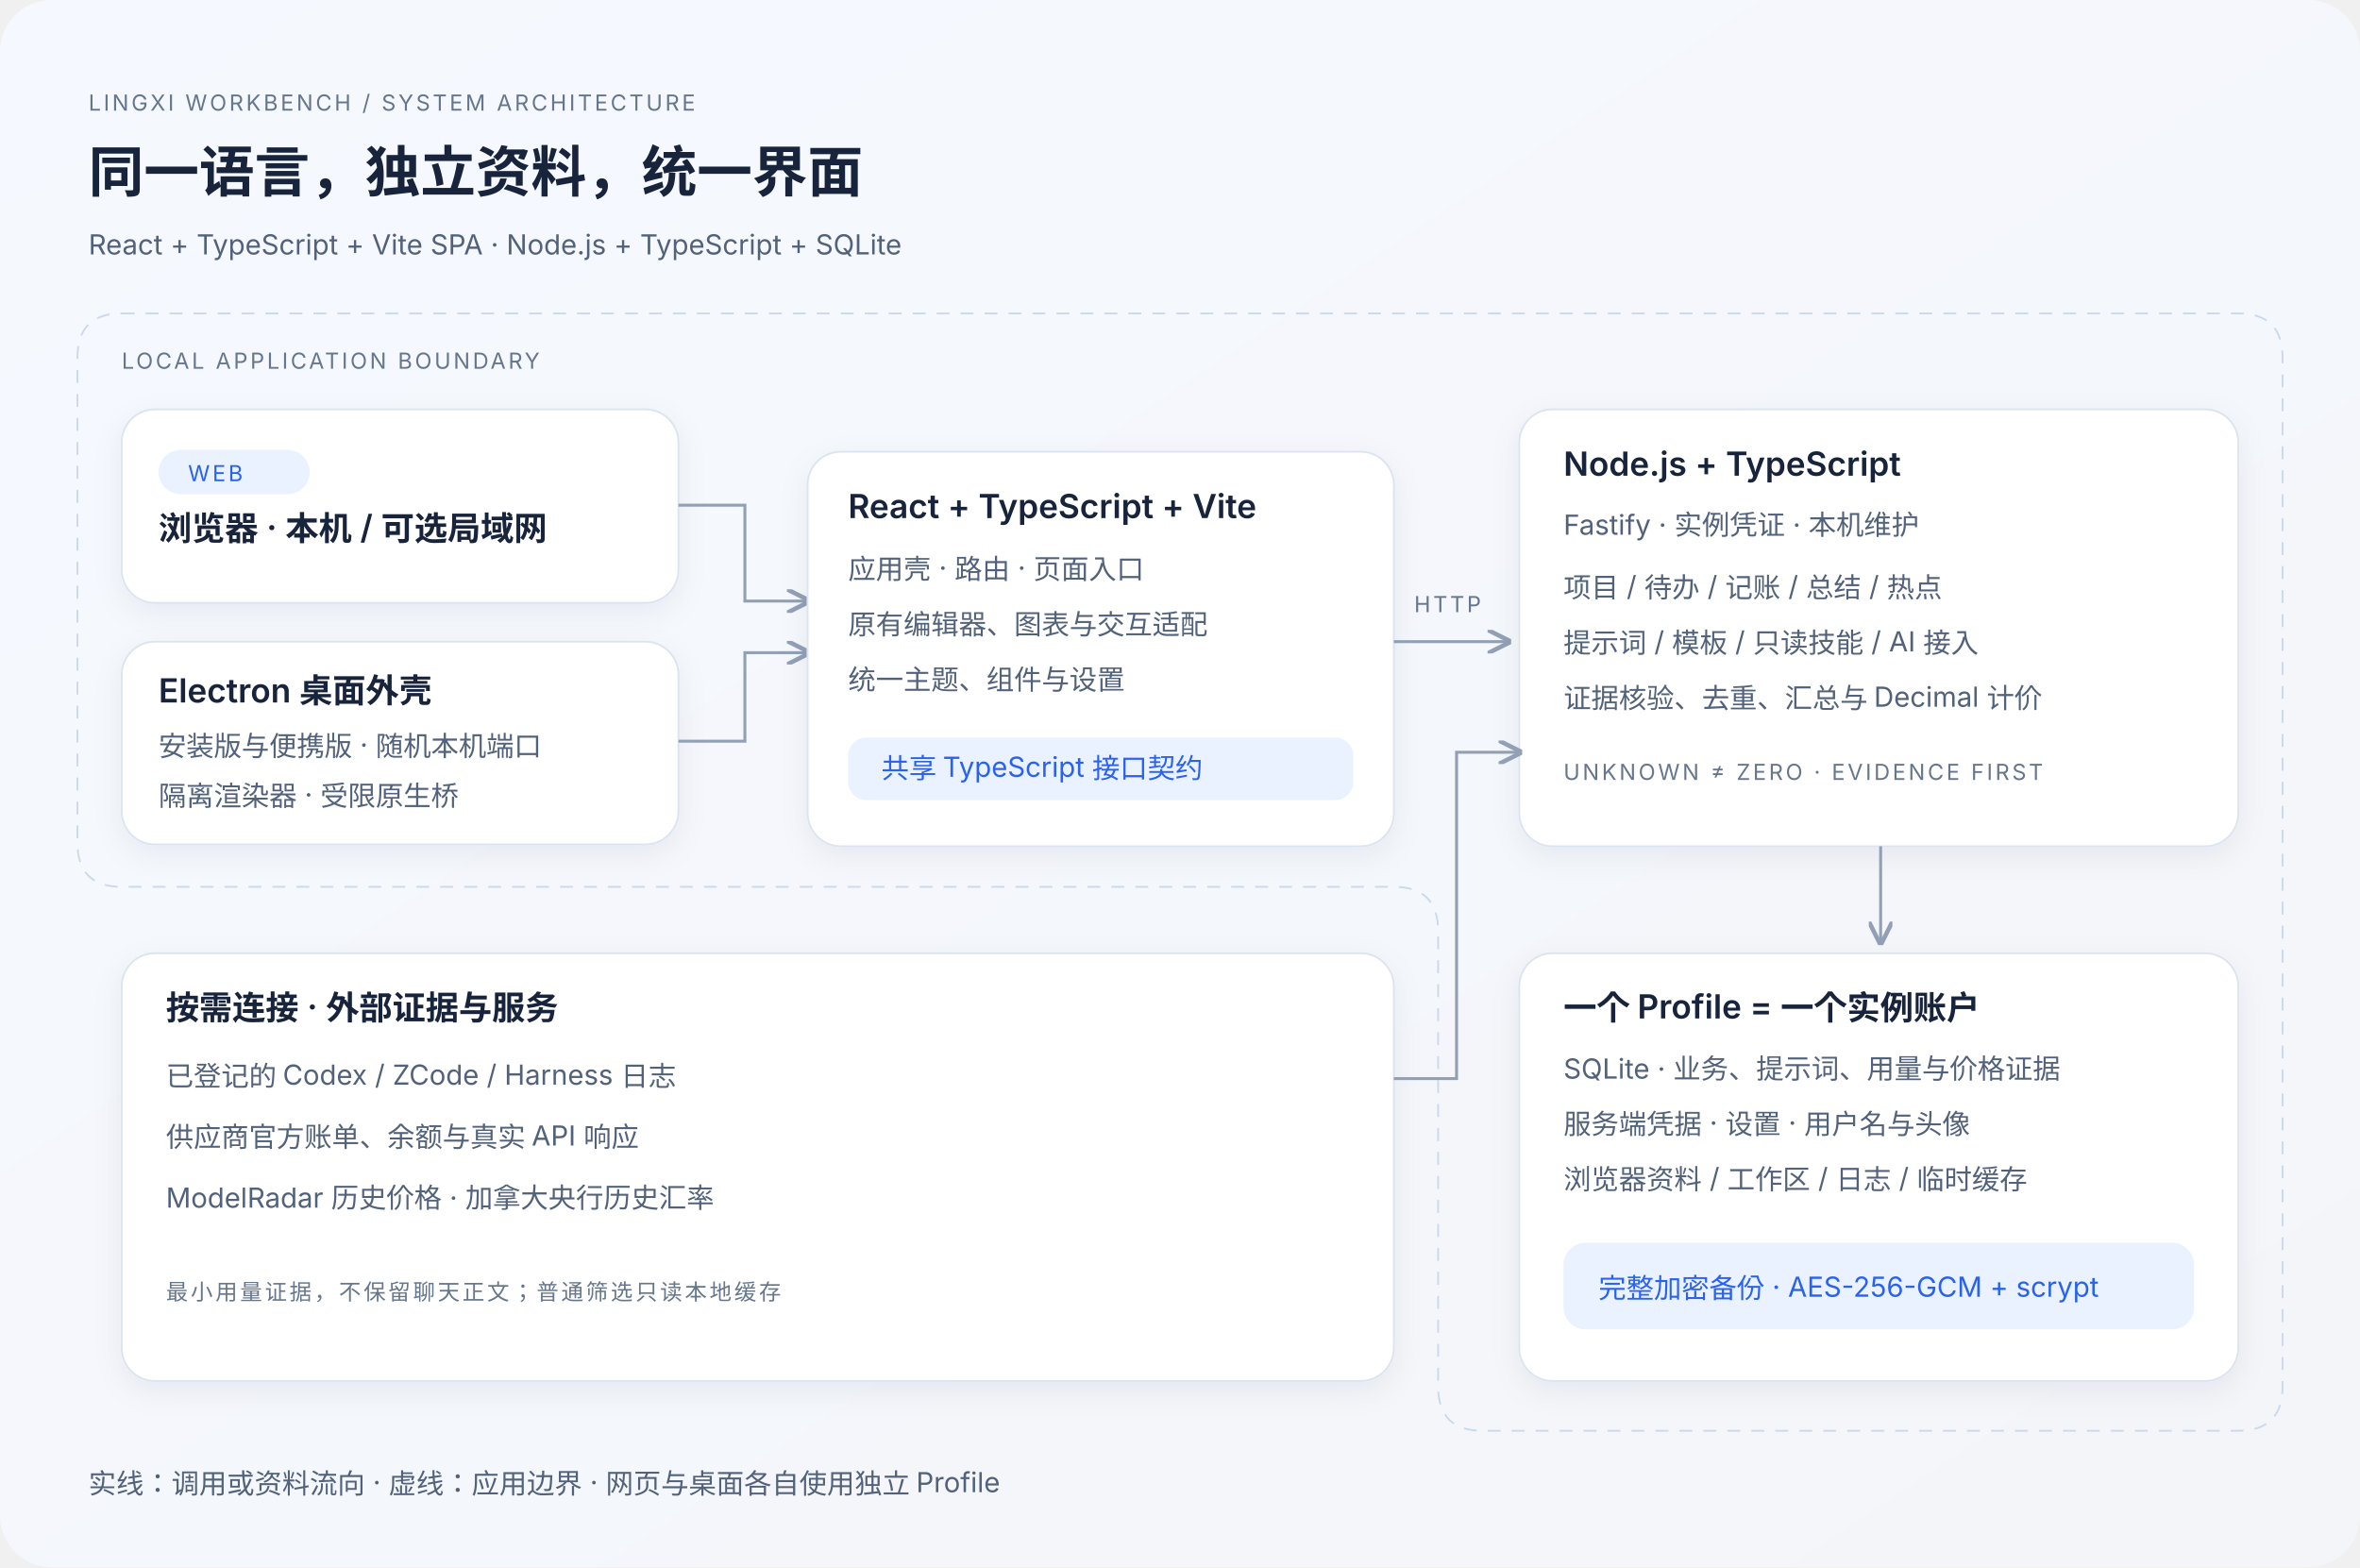
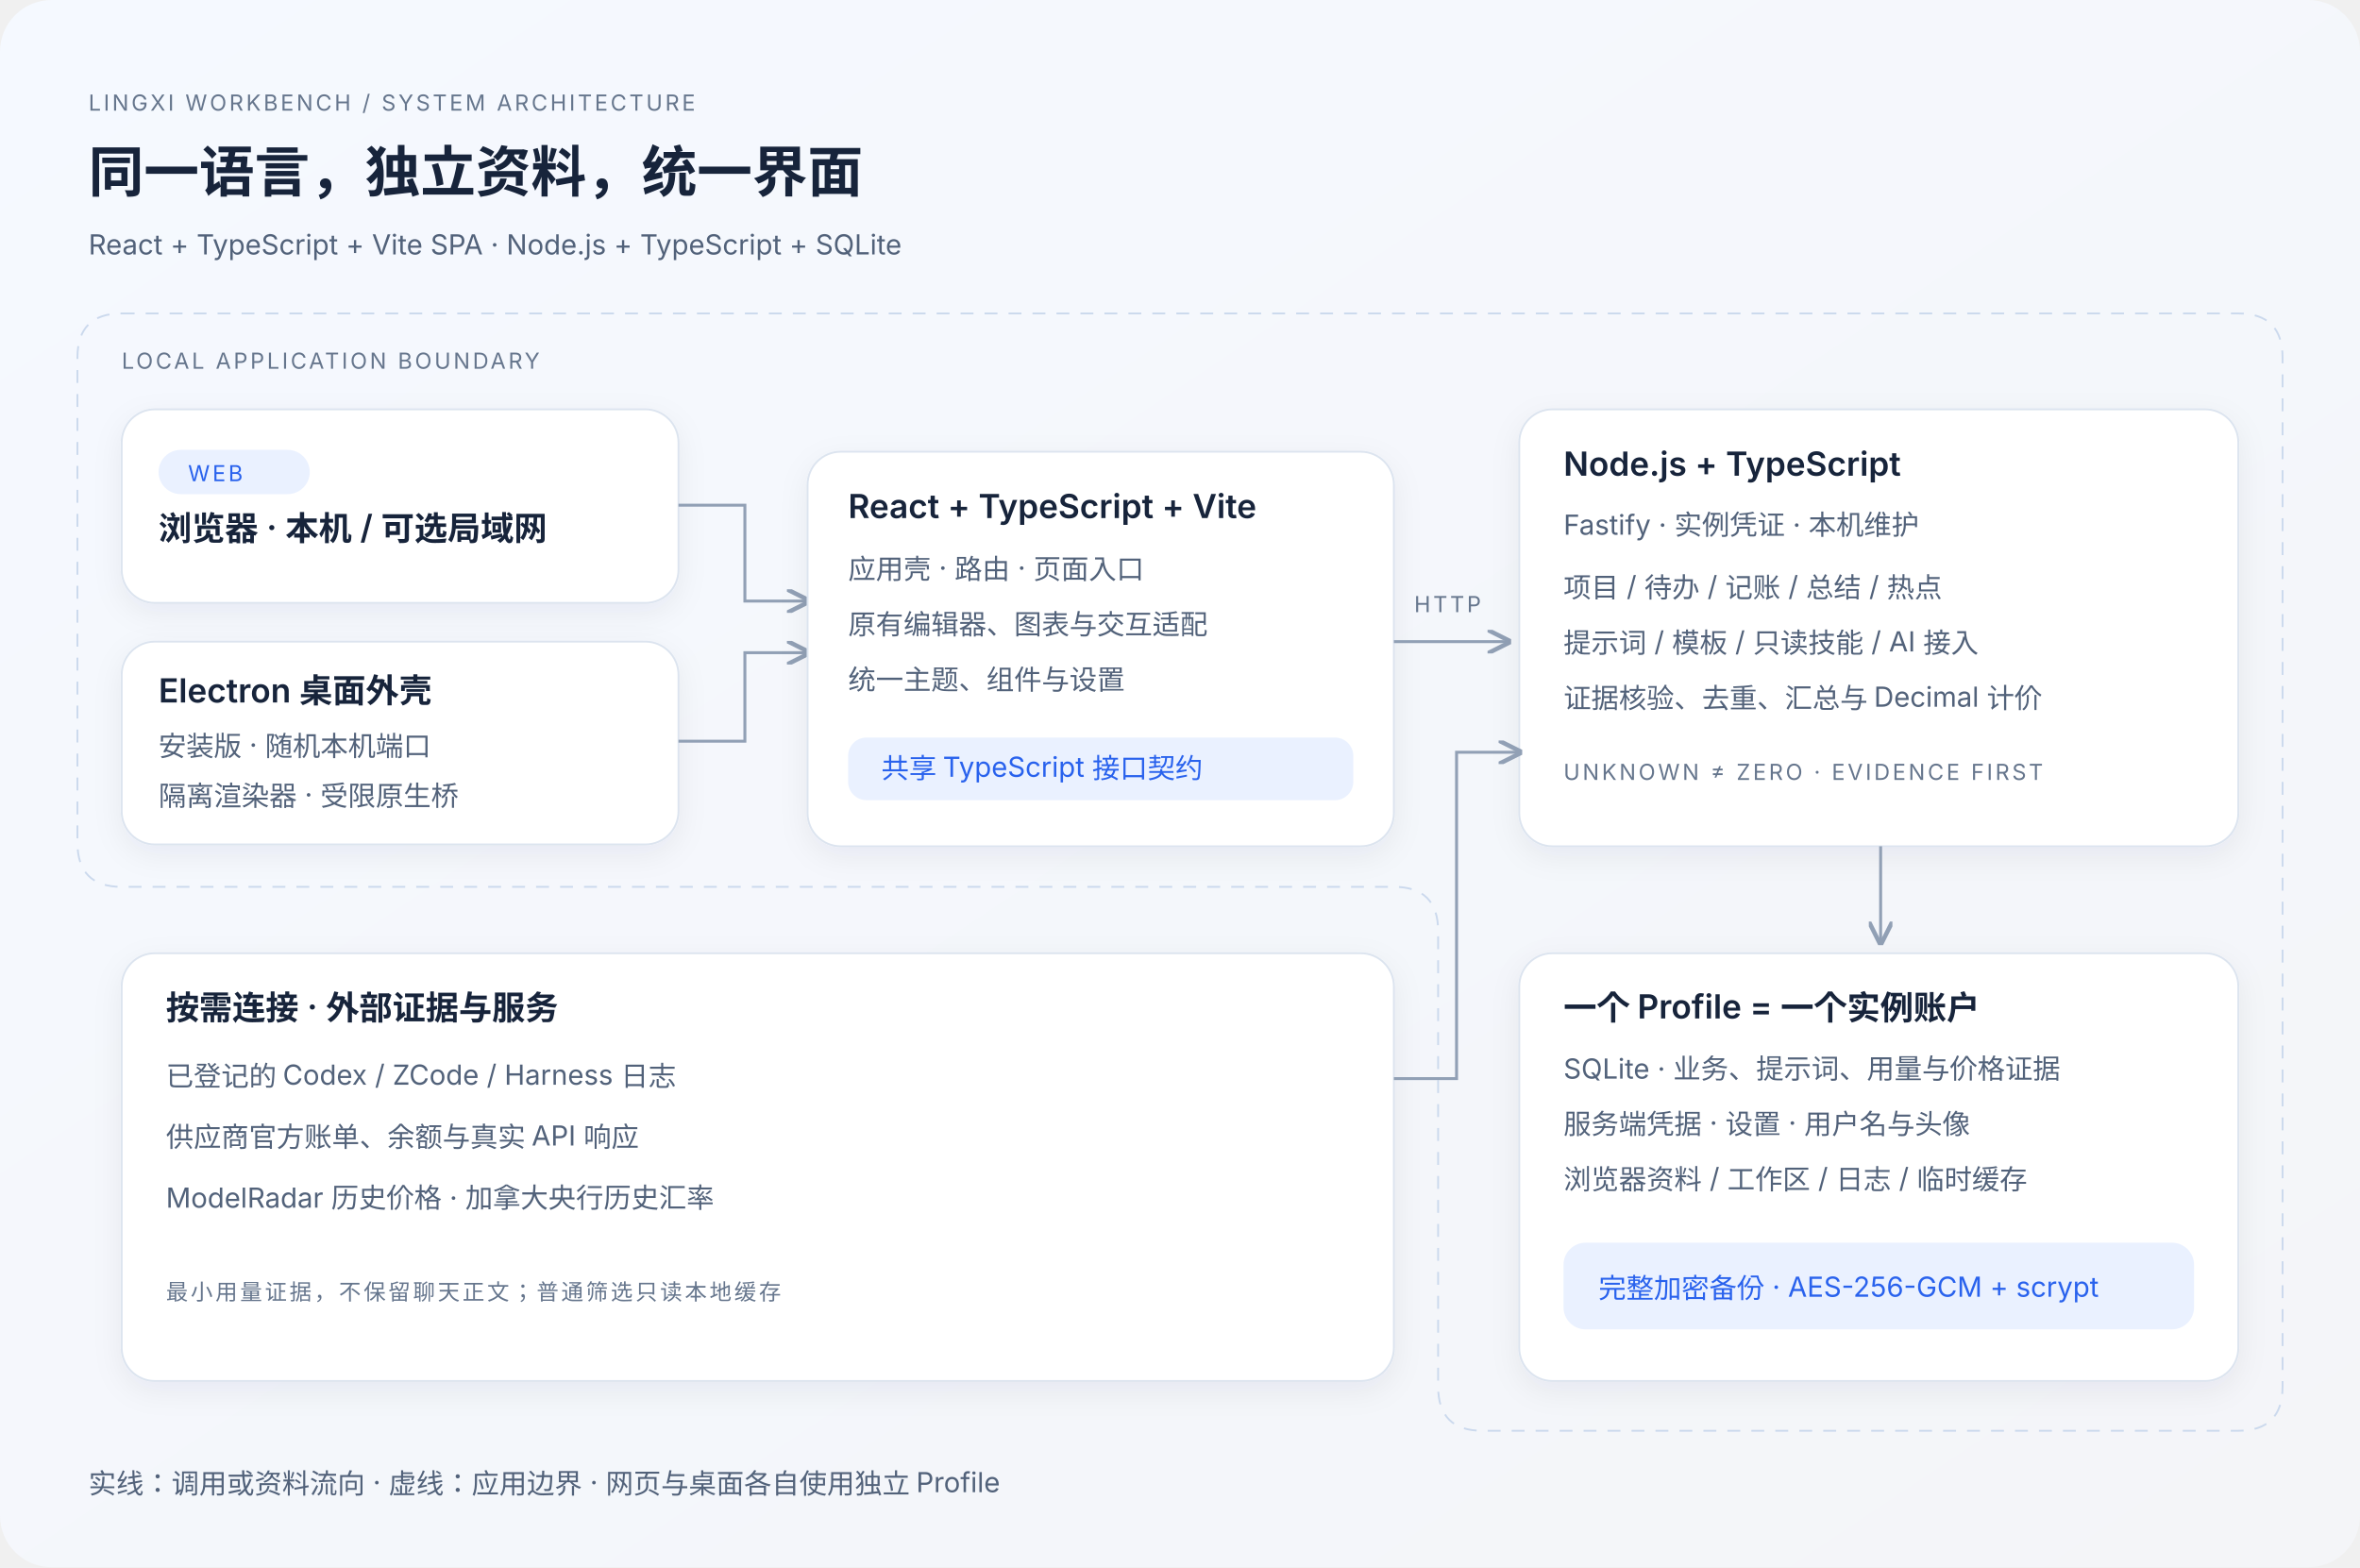
<svg xmlns="http://www.w3.org/2000/svg" width="1280" height="850" viewBox="0 0 1280 850" role="img" aria-labelledby="title desc">
  <defs>
    <linearGradient id="bg" x2="1" y2="1">
      <stop stop-color="#f5f9ff" />
      <stop offset="1" stop-color="#f4f5f8" />
    </linearGradient>
    <filter id="shadow" x="-20%" y="-30%" width="140%" height="170%">
      <feDropShadow dx="0" dy="5" stdDeviation="8" flood-color="#1e3a5f" flood-opacity=".06" />
    </filter>
    <marker id="arrow" markerWidth="8" markerHeight="8" refX="7" refY="4" orient="auto">
      <path d="M0 0L8 4L0 8" fill="none" stroke="#91a0b5" stroke-width="1.5" />
    </marker>
    <style>text{font-family:Inter,'Segoe UI','Microsoft YaHei',sans-serif;fill:#17243b}.title{font-size:30px;font-weight:650}.label{font-size:18px;font-weight:600}.body{font-size:15px;fill:#52627a}.meta{font-size:12px;fill:#66768d;letter-spacing:1.4px}.card{fill:white;stroke:#dce4ef;filter:url(#shadow)}.line{fill:none;stroke:#91a0b5;stroke-width:1.6;marker-end:url(#arrow)}.pill{fill:#eaf1ff}.blue{fill:#2962ed}</style>
  </defs>
  <rect width="1280" height="850" rx="28" fill="url(#bg)" />
  <text x="48" y="60" class="meta">LINGXI WORKBENCH / SYSTEM ARCHITECTURE</text>
  <text x="48" y="104" class="title">同一语言，独立资料，统一界面</text>
  <text x="48" y="138" class="body">React + TypeScript + Vite SPA · Node.js + TypeScript + SQLite</text>
  <path d="M66 170H1214Q1238 170 1238 194V752Q1238 776 1214 776H804Q780 776 780 752V505Q780 481 756 481H66Q42 481 42 457V194Q42 170 66 170Z" fill="none" stroke="#cbd9ed" stroke-dasharray="7 6" />
  <text x="66" y="200" class="meta">LOCAL APPLICATION BOUNDARY</text>
  <rect x="66" y="222" width="302" height="105" rx="18" class="card" />
  <rect x="86" y="244" width="82" height="24" rx="12" class="pill" />
  <text x="102" y="261" class="meta blue">WEB</text>
  <text x="86" y="293" class="label">浏览器 · 本机 / 可选局域网</text>
  <rect x="66" y="348" width="302" height="110" rx="18" class="card" />
  <text x="86" y="381" class="label">Electron 桌面外壳</text>
-   <text x="86" y="410" class="body">安装版与便携版 · 随机本机端口</text>
+   <text x="86" y="410" class="body">安装版 · 随机本机端口</text>
  <text x="86" y="437" class="body">隔离渲染器 · 受限原生桥</text>
  <path d="M368 274H404V326H438" class="line" />
  <path d="M368 402H404V354H438" class="line" />
  <rect x="438" y="245" width="318" height="214" rx="18" class="card" />
  <text x="460" y="281" class="label">React + TypeScript + Vite</text>
  <text x="460" y="314" class="body">应用壳 · 路由 · 页面入口</text>
  <text x="460" y="344" class="body">原有编辑器、图表与交互适配</text>
  <text x="460" y="374" class="body">统一主题、组件与设置</text>
  <rect x="460" y="400" width="274" height="34" rx="10" class="pill" />
  <text x="478" y="422" class="body blue">共享 TypeScript 接口契约</text>
  <path d="M756 348H818" class="line" />
  <text x="767" y="332" class="meta">HTTP</text>
  <rect x="824" y="222" width="390" height="237" rx="18" class="card" />
  <text x="848" y="258" class="label">Node.js + TypeScript</text>
  <text x="848" y="290" class="body">Fastify · 实例凭证 · 本机维护</text>
  <text x="848" y="324" class="body">项目 / 待办 / 记账 / 总结 / 热点</text>
  <text x="848" y="354" class="body">提示词 / 模板 / 只读技能 / AI 接入</text>
  <text x="848" y="384" class="body">证据核验、去重、汇总与 Decimal 计价</text>
  <text x="848" y="423" class="meta">UNKNOWN ≠ ZERO · EVIDENCE FIRST</text>
  <path d="M1020 459V511" class="line" />
  <rect x="824" y="517" width="390" height="232" rx="18" class="card" />
  <text x="848" y="553" class="label">一个 Profile = 一个实例账户</text>
  <text x="848" y="585" class="body">SQLite · 业务、提示词、用量与价格证据</text>
  <text x="848" y="615" class="body">服务端凭据 · 设置 · 用户名与头像</text>
  <text x="848" y="645" class="body">浏览器资料 / 工作区 / 日志 / 临时缓存</text>
  <rect x="848" y="674" width="342" height="47" rx="12" class="pill" />
  <text x="867" y="704" class="body blue">完整加密备份 · AES-256-GCM + scrypt</text>
  <rect x="66" y="517" width="690" height="232" rx="18" class="card" />
  <text x="90" y="553" class="label">按需连接 · 外部证据与服务</text>
  <text x="90" y="589" class="body">已登记的 Codex / ZCode / Harness 日志</text>
  <text x="90" y="622" class="body">供应商官方账单、余额与真实 API 响应</text>
  <text x="90" y="655" class="body">ModelRadar 历史价格 · 加拿大央行历史汇率</text>
  <text x="90" y="705" class="meta">最小用量证据，不保留聊天正文；普通筛选只读本地缓存</text>
  <path d="M756 585H790V408H824" class="line" />
  <text x="48" y="810" class="body">实线：调用或资料流向 · 虚线：应用边界 · 网页与桌面各自使用独立 Profile</text>
</svg>
